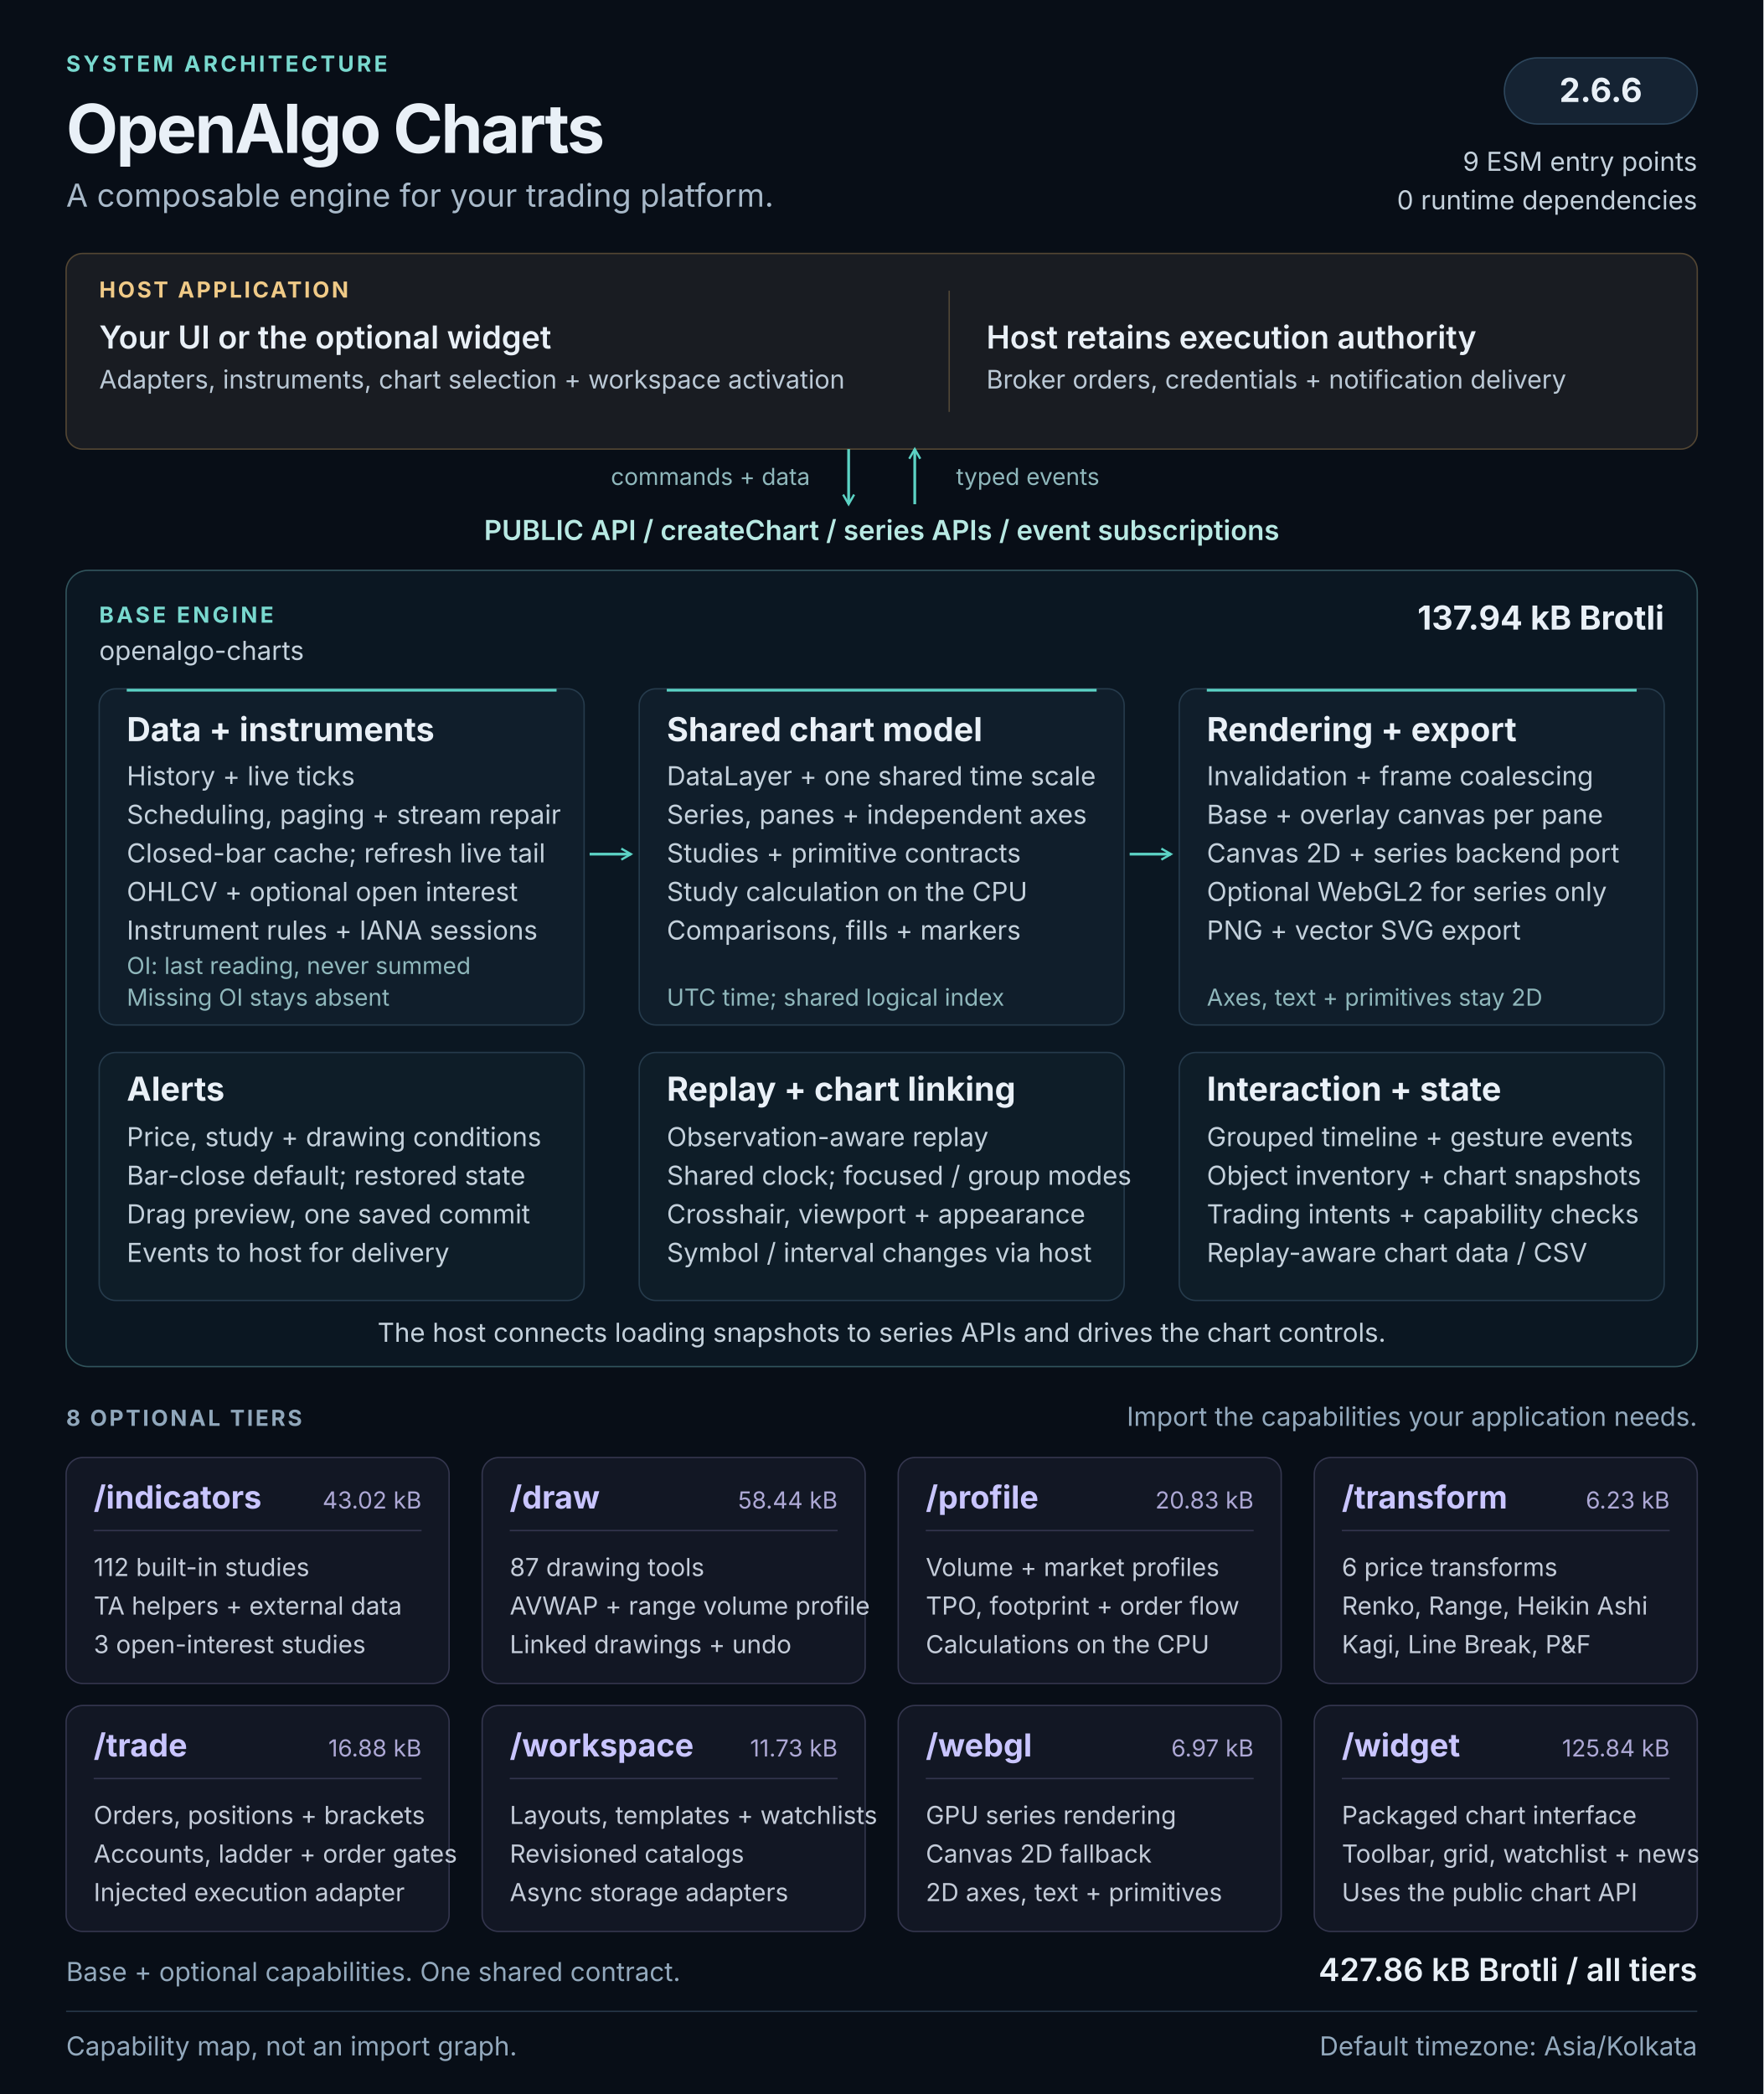
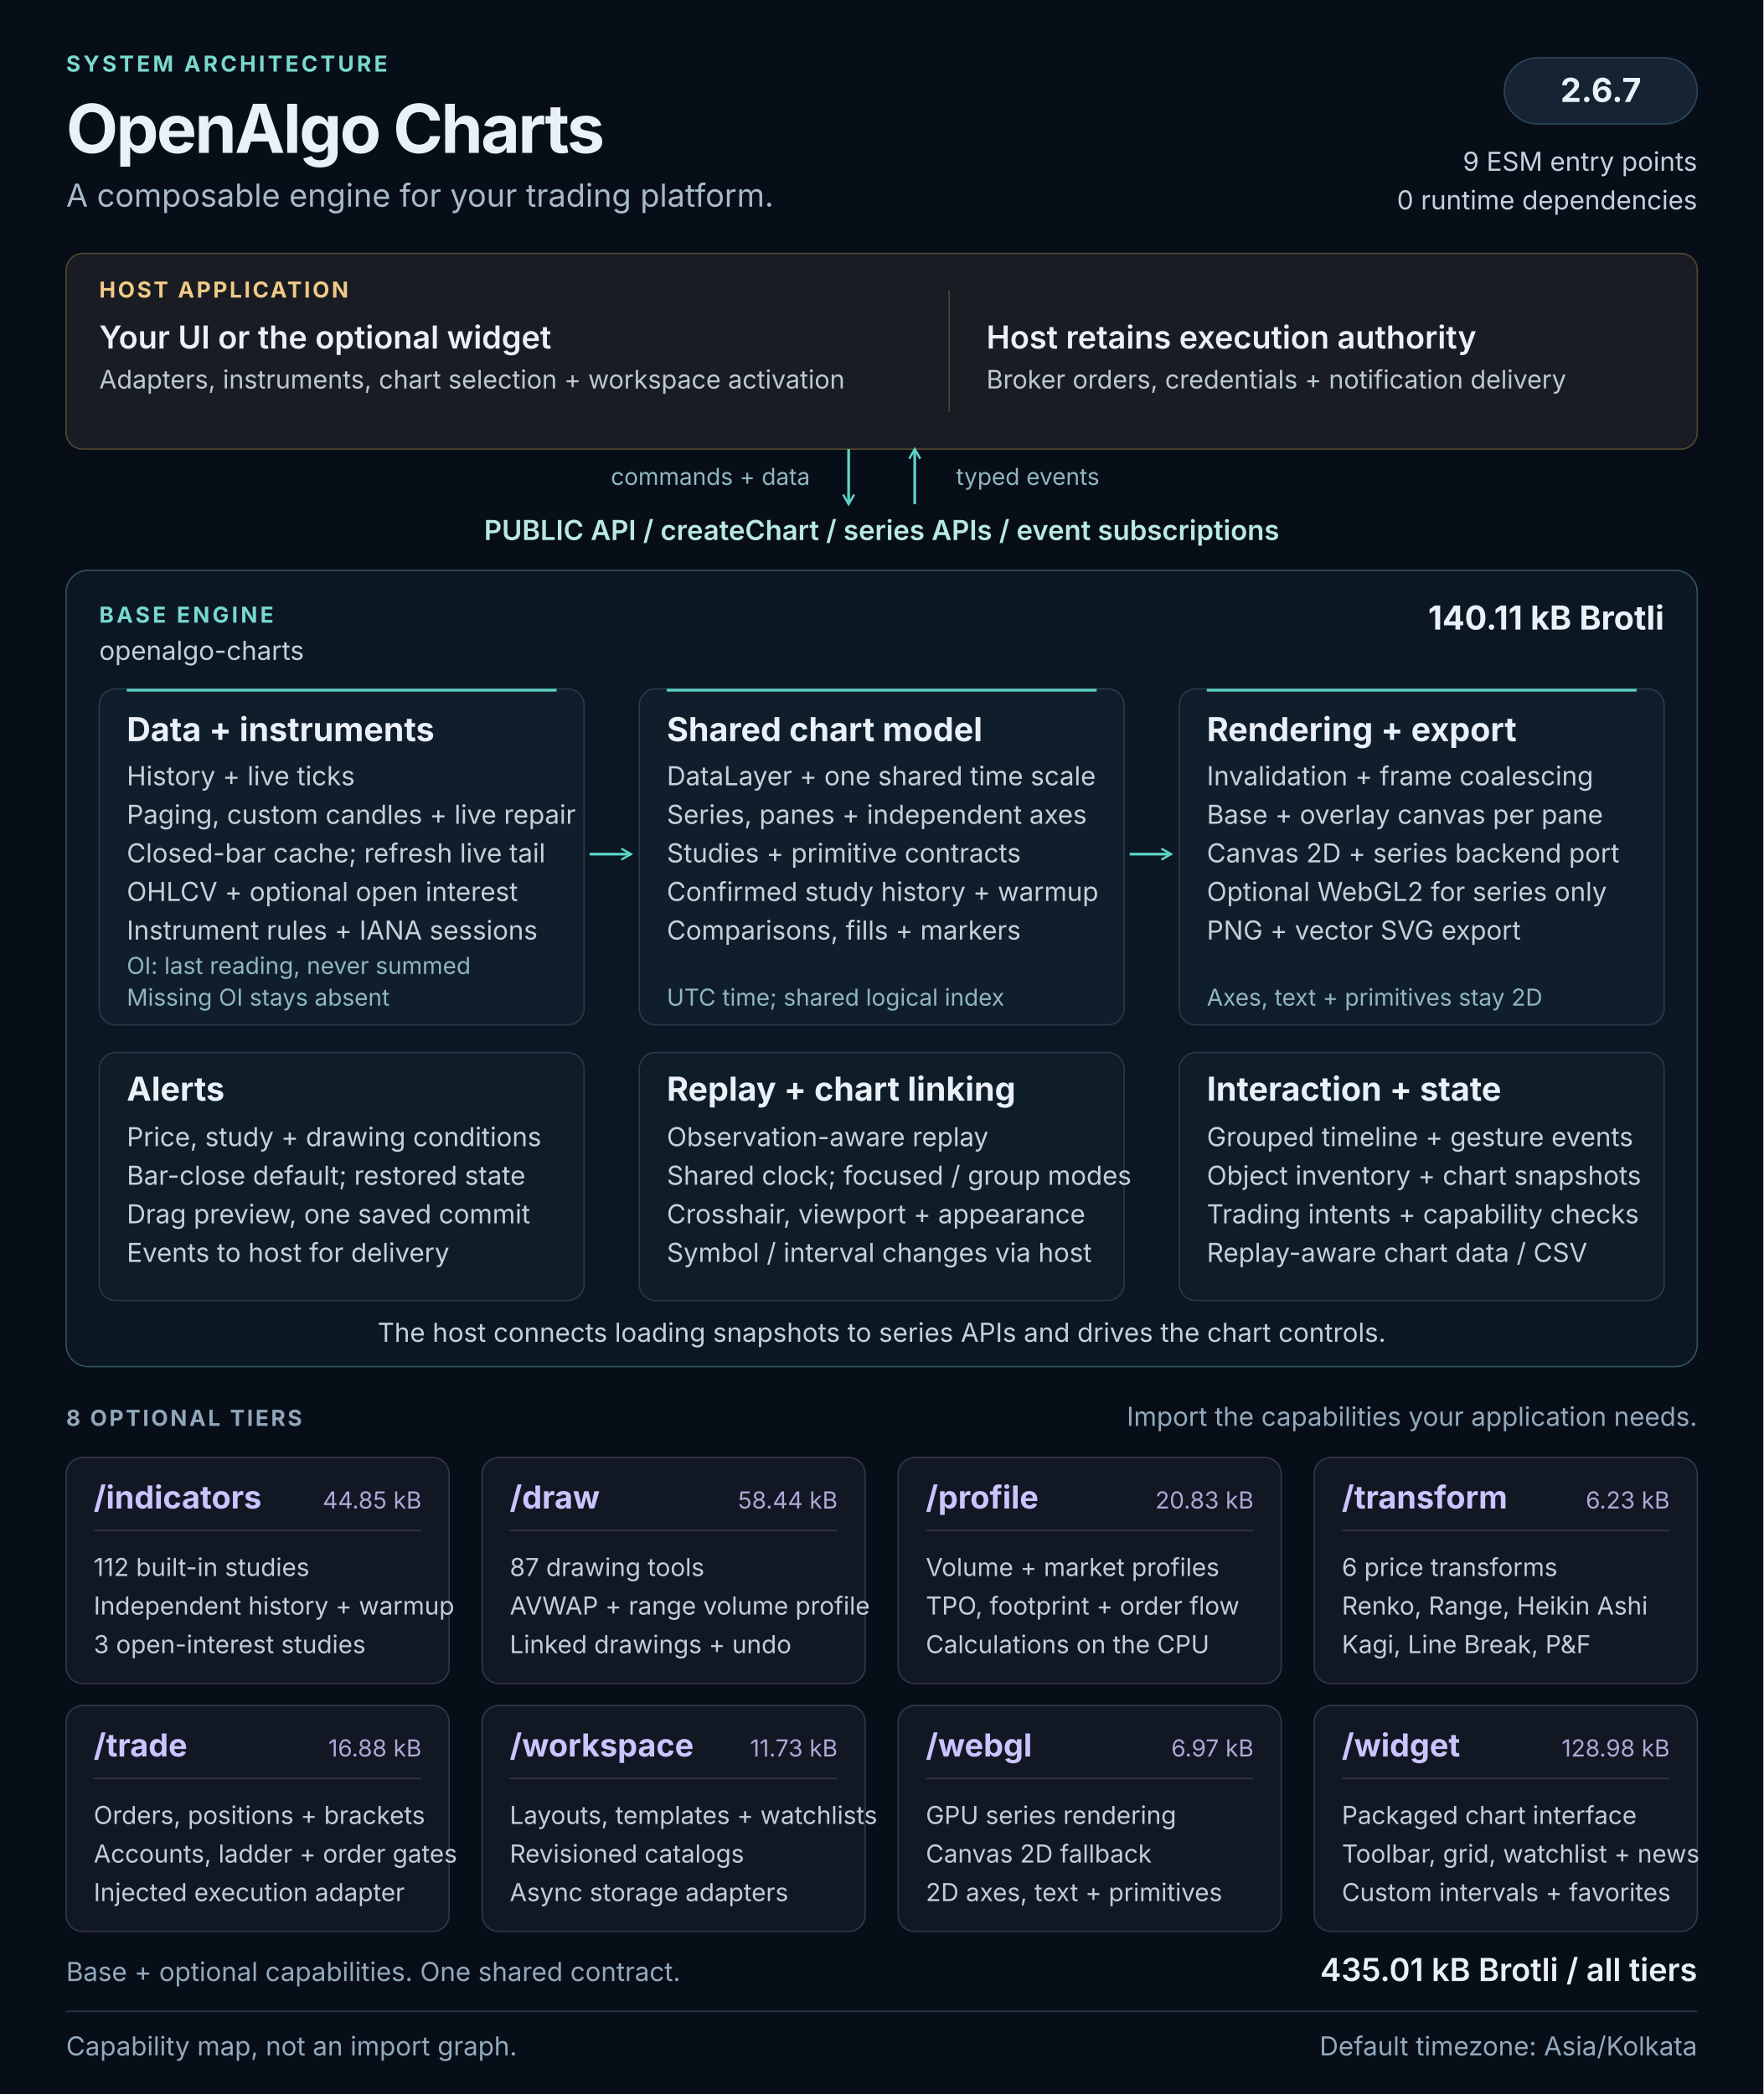
<svg xmlns="http://www.w3.org/2000/svg" width="1280" height="1520" viewBox="0 0 1280 1520" role="img" aria-labelledby="architecture-title architecture-description">
  <defs>
    <marker id="flow-arrow" viewBox="0 0 10 10" refX="8" refY="5" markerWidth="5" markerHeight="5" orient="auto-start-reverse">
      <path d="M1 1L8 5L1 9" fill="none" stroke="#5cd3c5" stroke-width="1.6" />
    </marker>
  </defs>
  <style>
  text { font-family: 'Segoe UI', Inter, Arial, sans-serif; fill: #e9f0f7; }
  .kicker { font-size: 16px; font-weight: 650; letter-spacing: 2px; fill: #79d9cf; }
  .heading { font-size: 49px; font-weight: 700; letter-spacing: -1.5px; }
  .subtitle { font-size: 23px; fill: #a8b9c9; }
  .label { font-size: 16px; font-weight: 650; letter-spacing: 1.6px; fill: #90a7bb; }
  .host-label { font-size: 16px; font-weight: 650; letter-spacing: 1.6px; fill: #f0ca87; }
  .host-title { font-size: 23px; font-weight: 600; }
  .host-body { font-size: 18.5px; fill: #bbc9d6; }
  .api { font-size: 20px; font-weight: 600; fill: #b8e9e3; }
  .panel-title { font-size: 24px; font-weight: 650; }
  .body { font-size: 19px; fill: #c4d1dc; }
  .note { font-size: 17px; fill: #8fb7bb; }
  .tier-title { font-size: 23px; font-weight: 650; fill: #c9c5ff; }
  .tier-size { font-size: 17px; fill: #ada8d5; }
  .tier-body { font-size: 18px; fill: #c4ccd9; }
  .footer { font-size: 19px; fill: #93a9bd; }
</style>
  <rect width="1280" height="1520" fill="#080e17" />
  <text x="48" y="52" class="kicker">SYSTEM ARCHITECTURE</text>
  <text x="48" y="111" class="heading">OpenAlgo Charts</text>
  <text x="48" y="150" class="subtitle">A composable engine for your trading platform.</text>
  <rect x="1092" y="42" width="140" height="48" rx="24" fill="#152333" stroke="#2d465c" />
-   <text x="1162" y="74" class="panel-title" text-anchor="middle">2.6.6</text>
+   <text x="1162" y="74" class="panel-title" text-anchor="middle">2.6.7</text>
  <text x="1232" y="124" class="body" text-anchor="end">9 ESM entry points</text>
  <text x="1232" y="152" class="body" text-anchor="end">0 runtime dependencies</text>
  <g id="host" data-panel="true">
    <rect x="48" y="184" width="1184" height="142" rx="12" fill="#191c22" stroke="#534633" />
    <text x="72" y="216" class="host-label">HOST APPLICATION</text>
    <text x="72" y="253" class="host-title">Your UI or the optional widget</text>
    <text x="72" y="282" class="host-body">Adapters, instruments, chart selection + workspace activation</text>
    <path d="M689 211v88" stroke="#514737" />
    <text x="716" y="253" class="host-title">Host retains execution authority</text>
    <text x="716" y="282" class="host-body">Broker orders, credentials + notification delivery</text>
  </g>
  <path d="M616 326v40" stroke="#5cd3c5" stroke-width="2" fill="none" marker-end="url(#flow-arrow)" />
  <path d="M664 366v-40" stroke="#5cd3c5" stroke-width="2" fill="none" marker-end="url(#flow-arrow)" />
  <text x="588" y="352" class="note" text-anchor="end">commands + data</text>
  <text x="694" y="352" class="note">typed events</text>
  <text x="640" y="392" class="api" text-anchor="middle">PUBLIC API  /  createChart  /  series APIs  /  event subscriptions</text>
  <g id="base-engine">
    <rect x="48" y="414" width="1184" height="578" rx="16" fill="#0b1722" stroke="#31545c" />
    <text x="72" y="452" class="kicker">BASE ENGINE</text>
    <text x="72" y="479" class="body">openalgo-charts</text>
-     <text x="1208" y="457" class="panel-title" text-anchor="end">137.94 kB Brotli</text>
+     <text x="1208" y="457" class="panel-title" text-anchor="end">140.11 kB Brotli</text>
    <g id="data-pipeline" data-panel="true">
      <rect x="72" y="500" width="352" height="244" rx="12" fill="#101e2b" stroke="#263b4c" />
      <path d="M92 501h312" stroke="#5cd3c5" stroke-width="2" />
      <text x="92" y="538" class="panel-title">Data + instruments</text>
      <text x="92" y="570" class="body">History + live ticks</text>
-       <text x="92" y="598" class="body">Scheduling, paging + stream repair</text>
+       <text x="92" y="598" class="body">Paging, custom candles + live repair</text>
      <text x="92" y="626" class="body">Closed-bar cache; refresh live tail</text>
      <text x="92" y="654" class="body">OHLCV + optional open interest</text>
      <text x="92" y="682" class="body">Instrument rules + IANA sessions</text>
      <text x="92" y="707" class="note">OI: last reading, never summed</text>
      <text x="92" y="730" class="note">Missing OI stays absent</text>
    </g>
    <g id="chart-model" data-panel="true">
      <rect x="464" y="500" width="352" height="244" rx="12" fill="#101e2b" stroke="#263b4c" />
      <path d="M484 501h312" stroke="#5cd3c5" stroke-width="2" />
      <text x="484" y="538" class="panel-title">Shared chart model</text>
      <text x="484" y="570" class="body">DataLayer + one shared time scale</text>
      <text x="484" y="598" class="body">Series, panes + independent axes</text>
      <text x="484" y="626" class="body">Studies + primitive contracts</text>
-       <text x="484" y="654" class="body">Study calculation on the CPU</text>
+       <text x="484" y="654" class="body">Confirmed study history + warmup</text>
      <text x="484" y="682" class="body">Comparisons, fills + markers</text>
      <text x="484" y="730" class="note">UTC time; shared logical index</text>
    </g>
    <g id="rendering" data-panel="true">
      <rect x="856" y="500" width="352" height="244" rx="12" fill="#101e2b" stroke="#263b4c" />
      <path d="M876 501h312" stroke="#5cd3c5" stroke-width="2" />
      <text x="876" y="538" class="panel-title">Rendering + export</text>
      <text x="876" y="570" class="body">Invalidation + frame coalescing</text>
      <text x="876" y="598" class="body">Base + overlay canvas per pane</text>
      <text x="876" y="626" class="body">Canvas 2D + series backend port</text>
      <text x="876" y="654" class="body">Optional WebGL2 for series only</text>
      <text x="876" y="682" class="body">PNG + vector SVG export</text>
      <text x="876" y="730" class="note">Axes, text + primitives stay 2D</text>
    </g>
    <path d="M428 620h30" stroke="#5cd3c5" stroke-width="2" fill="none" marker-end="url(#flow-arrow)" />
    <path d="M820 620h30" stroke="#5cd3c5" stroke-width="2" fill="none" marker-end="url(#flow-arrow)" />
    <g id="alerts" data-panel="true">
      <rect x="72" y="764" width="352" height="180" rx="12" fill="#0e1d28" stroke="#263b4c" />
      <text x="92" y="799" class="panel-title">Alerts</text>
      <text x="92" y="832" class="body">Price, study + drawing conditions</text>
      <text x="92" y="860" class="body">Bar-close default; restored state</text>
      <text x="92" y="888" class="body">Drag preview, one saved commit</text>
      <text x="92" y="916" class="body">Events to host for delivery</text>
    </g>
    <g id="replay-linking" data-panel="true">
      <rect x="464" y="764" width="352" height="180" rx="12" fill="#0e1d28" stroke="#263b4c" />
      <text x="484" y="799" class="panel-title">Replay + chart linking</text>
      <text x="484" y="832" class="body">Observation-aware replay</text>
      <text x="484" y="860" class="body">Shared clock; focused / group modes</text>
      <text x="484" y="888" class="body">Crosshair, viewport + appearance</text>
      <text x="484" y="916" class="body">Symbol / interval changes via host</text>
    </g>
    <g id="interaction-state" data-panel="true">
      <rect x="856" y="764" width="352" height="180" rx="12" fill="#0e1d28" stroke="#263b4c" />
      <text x="876" y="799" class="panel-title">Interaction + state</text>
      <text x="876" y="832" class="body">Grouped timeline + gesture events</text>
      <text x="876" y="860" class="body">Object inventory + chart snapshots</text>
      <text x="876" y="888" class="body">Trading intents + capability checks</text>
      <text x="876" y="916" class="body">Replay-aware chart data / CSV</text>
    </g>
    <text x="640" y="974" class="body" text-anchor="middle">The host connects loading snapshots to series APIs and drives the chart controls.</text>
  </g>
  <text x="48" y="1035" class="label">8 OPTIONAL TIERS</text>
  <text x="1232" y="1035" class="footer" text-anchor="end">Import the capabilities your application needs.</text>
  <g id="tier-indicators" data-panel="true">
    <rect x="48" y="1058" width="278" height="164" rx="12" fill="#121724" stroke="#34364e" />
    <text x="68" y="1095" class="tier-title">/indicators</text>
-     <text x="306" y="1095" class="tier-size" text-anchor="end">43.02 kB</text>
+     <text x="306" y="1095" class="tier-size" text-anchor="end">44.85 kB</text>
    <path d="M68 1111h238" stroke="#34364e" />
    <text x="68" y="1144" class="tier-body">112 built-in studies</text>
-     <text x="68" y="1172" class="tier-body">TA helpers + external data</text>
+     <text x="68" y="1172" class="tier-body">Independent history + warmup</text>
    <text x="68" y="1200" class="tier-body">3 open-interest studies</text>
  </g>
  <g id="tier-draw" data-panel="true">
    <rect x="350" y="1058" width="278" height="164" rx="12" fill="#121724" stroke="#34364e" />
    <text x="370" y="1095" class="tier-title">/draw</text>
    <text x="608" y="1095" class="tier-size" text-anchor="end">58.44 kB</text>
    <path d="M370 1111h238" stroke="#34364e" />
    <text x="370" y="1144" class="tier-body">87 drawing tools</text>
    <text x="370" y="1172" class="tier-body">AVWAP + range volume profile</text>
    <text x="370" y="1200" class="tier-body">Linked drawings + undo</text>
  </g>
  <g id="tier-profile" data-panel="true">
    <rect x="652" y="1058" width="278" height="164" rx="12" fill="#121724" stroke="#34364e" />
    <text x="672" y="1095" class="tier-title">/profile</text>
    <text x="910" y="1095" class="tier-size" text-anchor="end">20.83 kB</text>
    <path d="M672 1111h238" stroke="#34364e" />
    <text x="672" y="1144" class="tier-body">Volume + market profiles</text>
    <text x="672" y="1172" class="tier-body">TPO, footprint + order flow</text>
    <text x="672" y="1200" class="tier-body">Calculations on the CPU</text>
  </g>
  <g id="tier-transform" data-panel="true">
    <rect x="954" y="1058" width="278" height="164" rx="12" fill="#121724" stroke="#34364e" />
    <text x="974" y="1095" class="tier-title">/transform</text>
    <text x="1212" y="1095" class="tier-size" text-anchor="end">6.23 kB</text>
    <path d="M974 1111h238" stroke="#34364e" />
    <text x="974" y="1144" class="tier-body">6 price transforms</text>
    <text x="974" y="1172" class="tier-body">Renko, Range, Heikin Ashi</text>
    <text x="974" y="1200" class="tier-body">Kagi, Line Break, P&amp;F</text>
  </g>
  <g id="tier-trade" data-panel="true">
    <rect x="48" y="1238" width="278" height="164" rx="12" fill="#121724" stroke="#34364e" />
    <text x="68" y="1275" class="tier-title">/trade</text>
    <text x="306" y="1275" class="tier-size" text-anchor="end">16.88 kB</text>
    <path d="M68 1291h238" stroke="#34364e" />
    <text x="68" y="1324" class="tier-body">Orders, positions + brackets</text>
    <text x="68" y="1352" class="tier-body">Accounts, ladder + order gates</text>
    <text x="68" y="1380" class="tier-body">Injected execution adapter</text>
  </g>
  <g id="tier-workspace" data-panel="true">
    <rect x="350" y="1238" width="278" height="164" rx="12" fill="#121724" stroke="#34364e" />
    <text x="370" y="1275" class="tier-title">/workspace</text>
    <text x="608" y="1275" class="tier-size" text-anchor="end">11.73 kB</text>
    <path d="M370 1291h238" stroke="#34364e" />
    <text x="370" y="1324" class="tier-body">Layouts, templates + watchlists</text>
    <text x="370" y="1352" class="tier-body">Revisioned catalogs</text>
    <text x="370" y="1380" class="tier-body">Async storage adapters</text>
  </g>
  <g id="tier-webgl" data-panel="true">
    <rect x="652" y="1238" width="278" height="164" rx="12" fill="#121724" stroke="#34364e" />
    <text x="672" y="1275" class="tier-title">/webgl</text>
    <text x="910" y="1275" class="tier-size" text-anchor="end">6.97 kB</text>
    <path d="M672 1291h238" stroke="#34364e" />
    <text x="672" y="1324" class="tier-body">GPU series rendering</text>
    <text x="672" y="1352" class="tier-body">Canvas 2D fallback</text>
    <text x="672" y="1380" class="tier-body">2D axes, text + primitives</text>
  </g>
  <g id="tier-widget" data-panel="true">
    <rect x="954" y="1238" width="278" height="164" rx="12" fill="#121724" stroke="#34364e" />
    <text x="974" y="1275" class="tier-title">/widget</text>
-     <text x="1212" y="1275" class="tier-size" text-anchor="end">125.84 kB</text>
+     <text x="1212" y="1275" class="tier-size" text-anchor="end">128.98 kB</text>
    <path d="M974 1291h238" stroke="#34364e" />
    <text x="974" y="1324" class="tier-body">Packaged chart interface</text>
    <text x="974" y="1352" class="tier-body">Toolbar, grid, watchlist + news</text>
-     <text x="974" y="1380" class="tier-body">Uses the public chart API</text>
+     <text x="974" y="1380" class="tier-body">Custom intervals + favorites</text>
  </g>
  <text x="48" y="1438" class="footer">Base + optional capabilities. One shared contract.</text>
-   <text x="1232" y="1438" class="host-title" text-anchor="end">427.86 kB Brotli / all tiers</text>
+   <text x="1232" y="1438" class="host-title" text-anchor="end">435.01 kB Brotli / all tiers</text>
  <path d="M48 1460h1184" stroke="#273849" />
  <text x="48" y="1492" class="footer">Capability map, not an import graph.</text>
  <text x="1232" y="1492" class="footer" text-anchor="end">Default timezone: Asia/Kolkata</text>
</svg>
